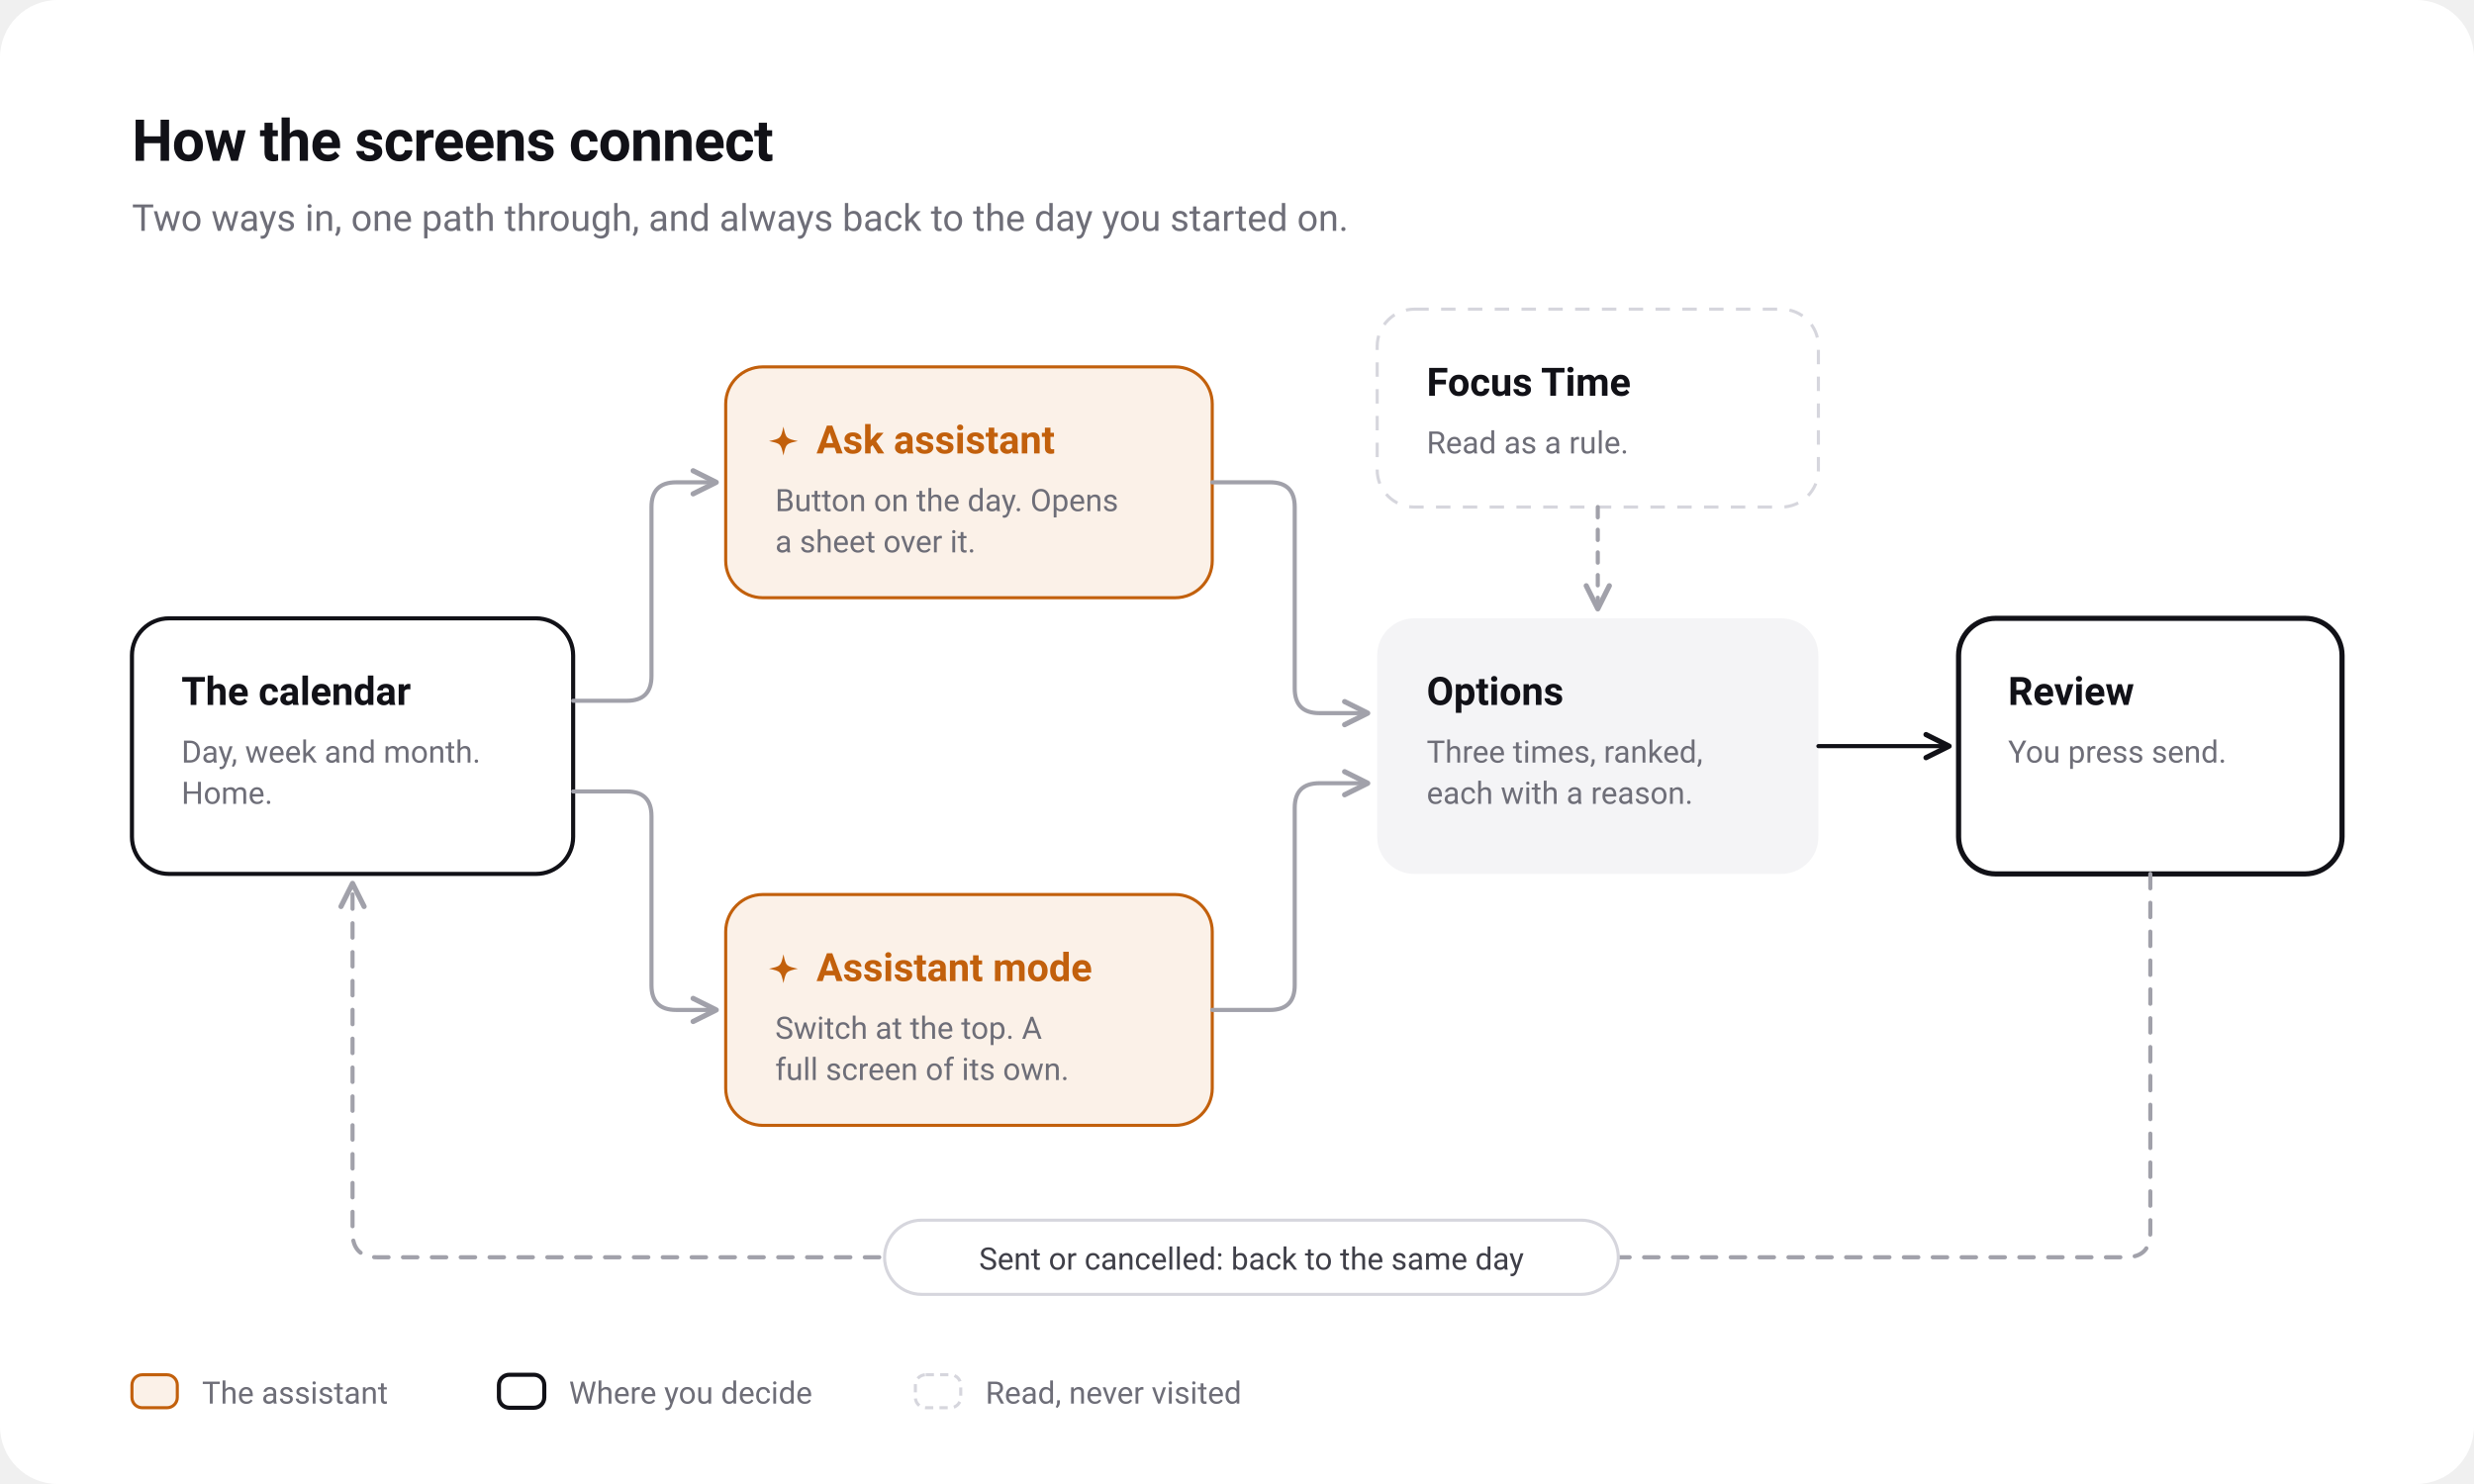
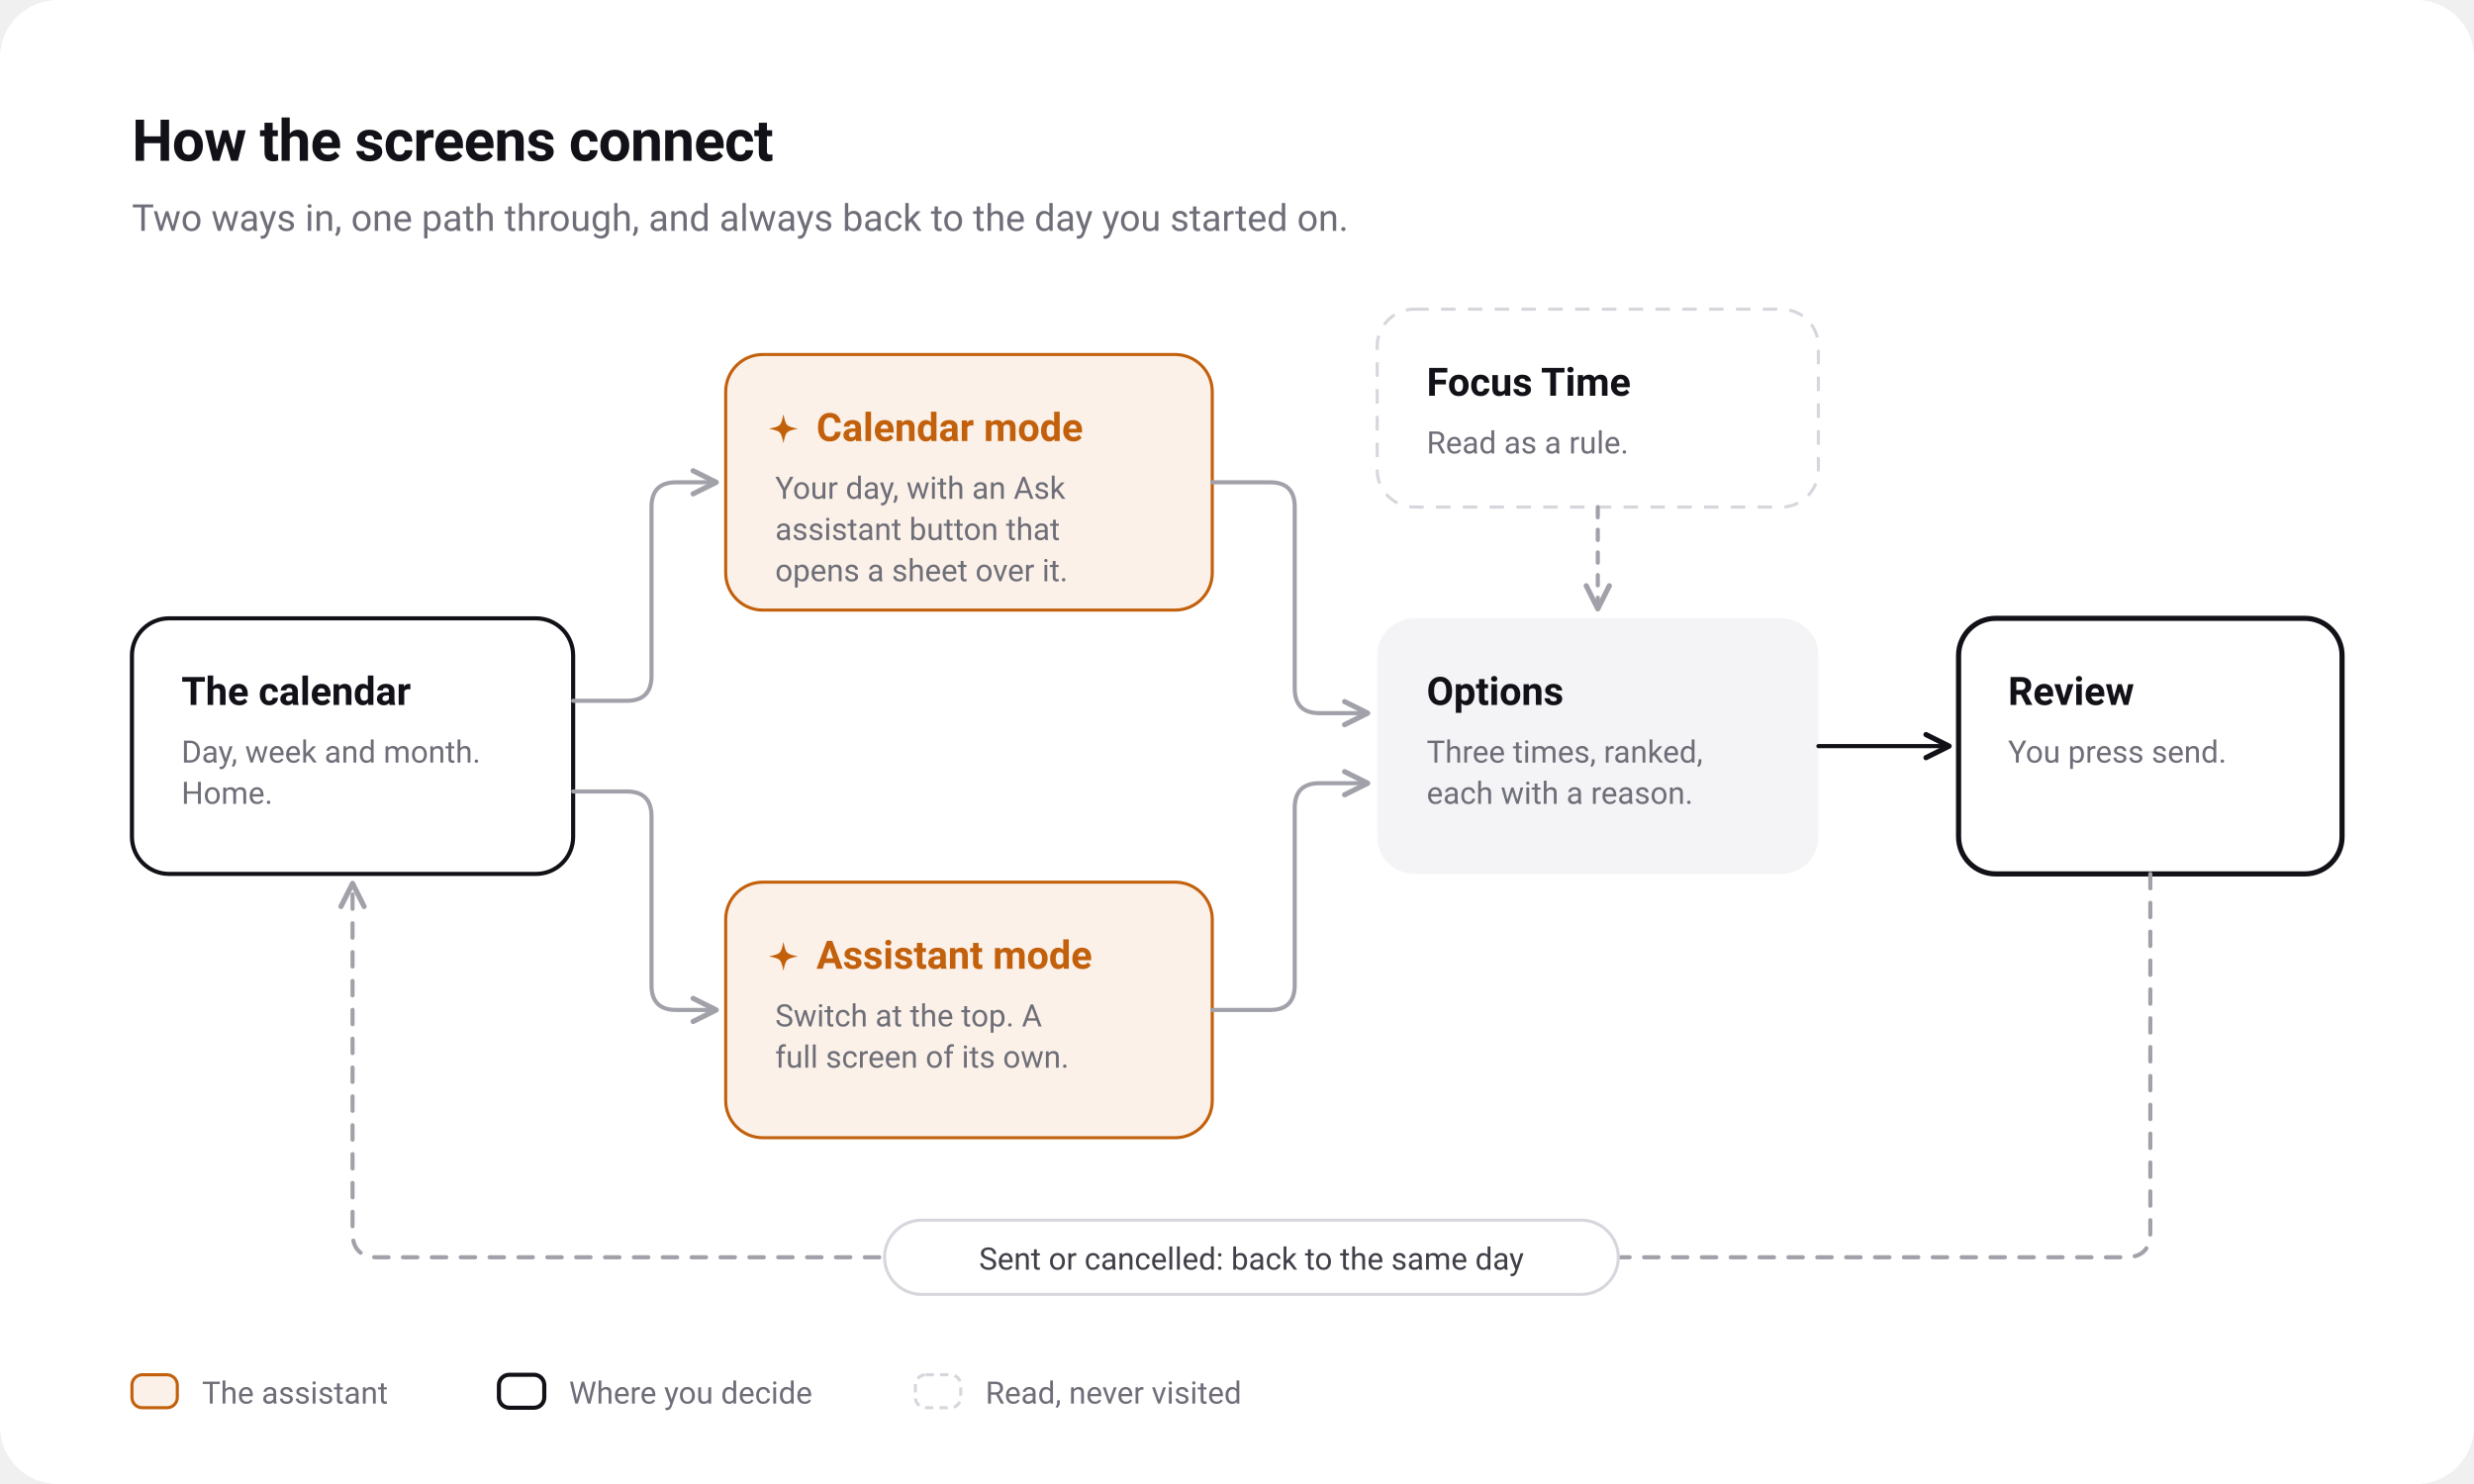
<svg xmlns="http://www.w3.org/2000/svg" viewBox="0 0 1200 720" width="1200" height="720" role="img">
  <defs>
    <marker id="a" viewBox="0 0 10 10" refX="8" refY="5" markerWidth="7" markerHeight="7" orient="auto-start-reverse">
      <path d="M1 1 L9 5 L1 9" fill="none" stroke="#a1a1aa" stroke-width="1.8" stroke-linecap="round" stroke-linejoin="round" />
    </marker>
    <marker id="ai" viewBox="0 0 10 10" refX="8" refY="5" markerWidth="7" markerHeight="7" orient="auto-start-reverse">
      <path d="M1 1 L9 5 L1 9" fill="none" stroke="#111117" stroke-width="1.8" stroke-linecap="round" stroke-linejoin="round" />
    </marker>
    <pattern id="stripe" width="10" height="10" patternUnits="userSpaceOnUse" patternTransform="rotate(45)">
      <rect width="10" height="10" fill="#f1f1f4" />
      <rect width="4" height="10" fill="#dcdce2" />
    </pattern>
  </defs>
  <rect width="1200" height="720" rx="28" fill="#ffffff" />
  <text x="64" y="78" font-family="system-ui,-apple-system,'Segoe UI',Roboto,Helvetica,Arial,sans-serif" font-size="28" font-weight="650" fill="#111117" text-anchor="start" letter-spacing="-0.3">How the screens connect</text>
  <text x="64" y="112" font-family="system-ui,-apple-system,'Segoe UI',Roboto,Helvetica,Arial,sans-serif" font-size="18" font-weight="400" fill="#6e6e78" text-anchor="start">Two ways in, one path through, and always back to the day you started on.</text>
  <rect x="64" y="300" width="214" height="124" rx="18" fill="#ffffff" stroke="#111117" stroke-width="2" />
  <text x="88" y="342" font-family="system-ui,-apple-system,'Segoe UI',Roboto,Helvetica,Arial,sans-serif" font-size="19" font-weight="650" fill="#111117" text-anchor="start">The calendar</text>
  <text x="88" y="370" font-family="system-ui,-apple-system,'Segoe UI',Roboto,Helvetica,Arial,sans-serif" font-size="15" font-weight="400" fill="#6e6e78" text-anchor="start">Day, week and month.</text>
  <text x="88" y="390" font-family="system-ui,-apple-system,'Segoe UI',Roboto,Helvetica,Arial,sans-serif" font-size="15" font-weight="400" fill="#6e6e78" text-anchor="start">Home.</text>
-   <rect x="352" y="178" width="236" height="112" rx="18" fill="#fbf1e8" stroke="#c2600c" stroke-width="1.5" />
-   <path d="M380 207 C381.26 212.74 381.26 212.74 387 214 C381.26 215.26 381.26 215.26 380 221 C378.74 215.26 378.74 215.26 373 214 C378.74 212.74 378.74 212.74 380 207Z" fill="#c2600c" />
-   <text x="396" y="220" font-family="system-ui,-apple-system,'Segoe UI',Roboto,Helvetica,Arial,sans-serif" font-size="19" font-weight="650" fill="#c2600c" text-anchor="start">Ask assistant</text>
-   <text x="376" y="248" font-family="system-ui,-apple-system,'Segoe UI',Roboto,Helvetica,Arial,sans-serif" font-size="15" font-weight="400" fill="#6e6e78" text-anchor="start">Button on the day. Opens</text>
-   <text x="376" y="268" font-family="system-ui,-apple-system,'Segoe UI',Roboto,Helvetica,Arial,sans-serif" font-size="15" font-weight="400" fill="#6e6e78" text-anchor="start">a sheet over it.</text>
-   <rect x="352" y="434" width="236" height="112" rx="18" fill="#fbf1e8" stroke="#c2600c" stroke-width="1.5" />
-   <path d="M380 463 C381.26 468.74 381.26 468.74 387 470 C381.26 471.26 381.26 471.26 380 477 C378.74 471.26 378.74 471.26 373 470 C378.74 468.74 378.74 468.74 380 463Z" fill="#c2600c" />
-   <text x="396" y="476" font-family="system-ui,-apple-system,'Segoe UI',Roboto,Helvetica,Arial,sans-serif" font-size="19" font-weight="650" fill="#c2600c" text-anchor="start">Assistant mode</text>
-   <text x="376" y="504" font-family="system-ui,-apple-system,'Segoe UI',Roboto,Helvetica,Arial,sans-serif" font-size="15" font-weight="400" fill="#6e6e78" text-anchor="start">Switch at the top. A</text>
-   <text x="376" y="524" font-family="system-ui,-apple-system,'Segoe UI',Roboto,Helvetica,Arial,sans-serif" font-size="15" font-weight="400" fill="#6e6e78" text-anchor="start">full screen of its own.</text>
+   <rect x="352" y="172" width="236" height="124" rx="18" fill="#fbf1e8" stroke="#c2600c" stroke-width="1.5" />
+   <path d="M380 201 C381.26 206.74 381.26 206.74 387 208 C381.26 209.26 381.26 209.26 380 215 C378.74 209.26 378.74 209.26 373 208 C378.74 206.74 378.74 206.74 380 201Z" fill="#c2600c" />
+   <text x="396" y="214" font-family="system-ui,-apple-system,'Segoe UI',Roboto,Helvetica,Arial,sans-serif" font-size="19" font-weight="650" fill="#c2600c" text-anchor="start">Calendar mode</text>
+   <text x="376" y="242" font-family="system-ui,-apple-system,'Segoe UI',Roboto,Helvetica,Arial,sans-serif" font-size="15" font-weight="400" fill="#6e6e78" text-anchor="start">Your day, with an Ask</text>
+   <text x="376" y="262" font-family="system-ui,-apple-system,'Segoe UI',Roboto,Helvetica,Arial,sans-serif" font-size="15" font-weight="400" fill="#6e6e78" text-anchor="start">assistant button that</text>
+   <text x="376" y="282" font-family="system-ui,-apple-system,'Segoe UI',Roboto,Helvetica,Arial,sans-serif" font-size="15" font-weight="400" fill="#6e6e78" text-anchor="start">opens a sheet over it.</text>
+   <rect x="352" y="428" width="236" height="124" rx="18" fill="#fbf1e8" stroke="#c2600c" stroke-width="1.5" />
+   <path d="M380 457 C381.26 462.74 381.26 462.74 387 464 C381.26 465.26 381.26 465.26 380 471 C378.74 465.26 378.74 465.26 373 464 C378.74 462.74 378.74 462.74 380 457Z" fill="#c2600c" />
+   <text x="396" y="470" font-family="system-ui,-apple-system,'Segoe UI',Roboto,Helvetica,Arial,sans-serif" font-size="19" font-weight="650" fill="#c2600c" text-anchor="start">Assistant mode</text>
+   <text x="376" y="498" font-family="system-ui,-apple-system,'Segoe UI',Roboto,Helvetica,Arial,sans-serif" font-size="15" font-weight="400" fill="#6e6e78" text-anchor="start">Switch at the top. A</text>
+   <text x="376" y="518" font-family="system-ui,-apple-system,'Segoe UI',Roboto,Helvetica,Arial,sans-serif" font-size="15" font-weight="400" fill="#6e6e78" text-anchor="start">full screen of its own.</text>
  <rect x="668" y="300" width="214" height="124" rx="18" fill="#f4f4f6" stroke="none" stroke-width="1.5" />
  <text x="692" y="342" font-family="system-ui,-apple-system,'Segoe UI',Roboto,Helvetica,Arial,sans-serif" font-size="19" font-weight="650" fill="#111117" text-anchor="start">Options</text>
  <text x="692" y="370" font-family="system-ui,-apple-system,'Segoe UI',Roboto,Helvetica,Arial,sans-serif" font-size="15" font-weight="400" fill="#6e6e78" text-anchor="start">Three times, ranked,</text>
  <text x="692" y="390" font-family="system-ui,-apple-system,'Segoe UI',Roboto,Helvetica,Arial,sans-serif" font-size="15" font-weight="400" fill="#6e6e78" text-anchor="start">each with a reason.</text>
  <rect x="950" y="300" width="186" height="124" rx="18" fill="#ffffff" stroke="#111117" stroke-width="2.5" />
  <text x="974" y="342" font-family="system-ui,-apple-system,'Segoe UI',Roboto,Helvetica,Arial,sans-serif" font-size="19" font-weight="650" fill="#111117" text-anchor="start">Review</text>
  <text x="974" y="370" font-family="system-ui,-apple-system,'Segoe UI',Roboto,Helvetica,Arial,sans-serif" font-size="15" font-weight="400" fill="#6e6e78" text-anchor="start">You press send.</text>
  <rect x="668" y="150" width="214" height="96" rx="18" fill="#ffffff" stroke="#d6d6dd" stroke-width="1.5" stroke-dasharray="7 6" />
  <text x="692" y="192" font-family="system-ui,-apple-system,'Segoe UI',Roboto,Helvetica,Arial,sans-serif" font-size="19" font-weight="650" fill="#111117" text-anchor="start">Focus Time</text>
  <text x="692" y="220" font-family="system-ui,-apple-system,'Segoe UI',Roboto,Helvetica,Arial,sans-serif" font-size="15" font-weight="400" fill="#6e6e78" text-anchor="start">Read as a rule.</text>
  <path d="M278 340 L304 340 Q316 340 316 328 L316 246 Q316 234 328 234 L346 234" fill="none" stroke="#a1a1aa" stroke-width="2" stroke-linecap="round" marker-end="url(#a)" />
  <path d="M278 384 L304 384 Q316 384 316 396 L316 478 Q316 490 328 490 L346 490" fill="none" stroke="#a1a1aa" stroke-width="2" stroke-linecap="round" marker-end="url(#a)" />
  <path d="M588 234 L616 234 Q628 234 628 246 L628 334 Q628 346 640 346 L662 346" fill="none" stroke="#a1a1aa" stroke-width="2" stroke-linecap="round" marker-end="url(#a)" />
  <path d="M588 490 L616 490 Q628 490 628 478 L628 392 Q628 380 640 380 L662 380" fill="none" stroke="#a1a1aa" stroke-width="2" stroke-linecap="round" marker-end="url(#a)" />
  <path d="M775 246 L775 294" fill="none" stroke="#a1a1aa" stroke-width="2" stroke-dasharray="5 6" stroke-linecap="round" marker-end="url(#a)" />
  <path d="M882 362 L944 362" fill="none" stroke="#111117" stroke-width="2" stroke-linecap="round" marker-end="url(#ai)" />
  <path d="M1043 424 L1043 598 Q1043 610 1031 610 L183 610 Q171 610 171 598 L171 430" fill="none" stroke="#a1a1aa" stroke-width="2" stroke-dasharray="7 7" stroke-linecap="round" marker-end="url(#a)" />
  <rect x="429.05" y="592" width="355.9" height="36" rx="18" fill="#ffffff" stroke="#d6d6dd" stroke-width="1.5" />
  <text x="607" y="616" font-family="system-ui,-apple-system,'Segoe UI',Roboto,Helvetica,Arial,sans-serif" font-size="15" font-weight="400" fill="#3f3f48" text-anchor="middle">Sent or cancelled: back to the same day</text>
  <rect x="64" y="667" width="22" height="16" rx="5" fill="#fbf1e8" stroke="#c2600c" stroke-width="1.5" />
  <text x="98" y="681" font-family="system-ui,-apple-system,'Segoe UI',Roboto,Helvetica,Arial,sans-serif" font-size="15" font-weight="400" fill="#6e6e78" text-anchor="start">The assistant</text>
  <rect x="242" y="667" width="22" height="16" rx="5" fill="#ffffff" stroke="#111117" stroke-width="2" />
  <text x="276" y="681" font-family="system-ui,-apple-system,'Segoe UI',Roboto,Helvetica,Arial,sans-serif" font-size="15" font-weight="400" fill="#6e6e78" text-anchor="start">Where you decide</text>
  <rect x="444" y="667" width="22" height="16" rx="5" fill="#ffffff" stroke="#d6d6dd" stroke-width="1.5" stroke-dasharray="4 3" />
  <text x="478" y="681" font-family="system-ui,-apple-system,'Segoe UI',Roboto,Helvetica,Arial,sans-serif" font-size="15" font-weight="400" fill="#6e6e78" text-anchor="start">Read, never visited</text>
</svg>
